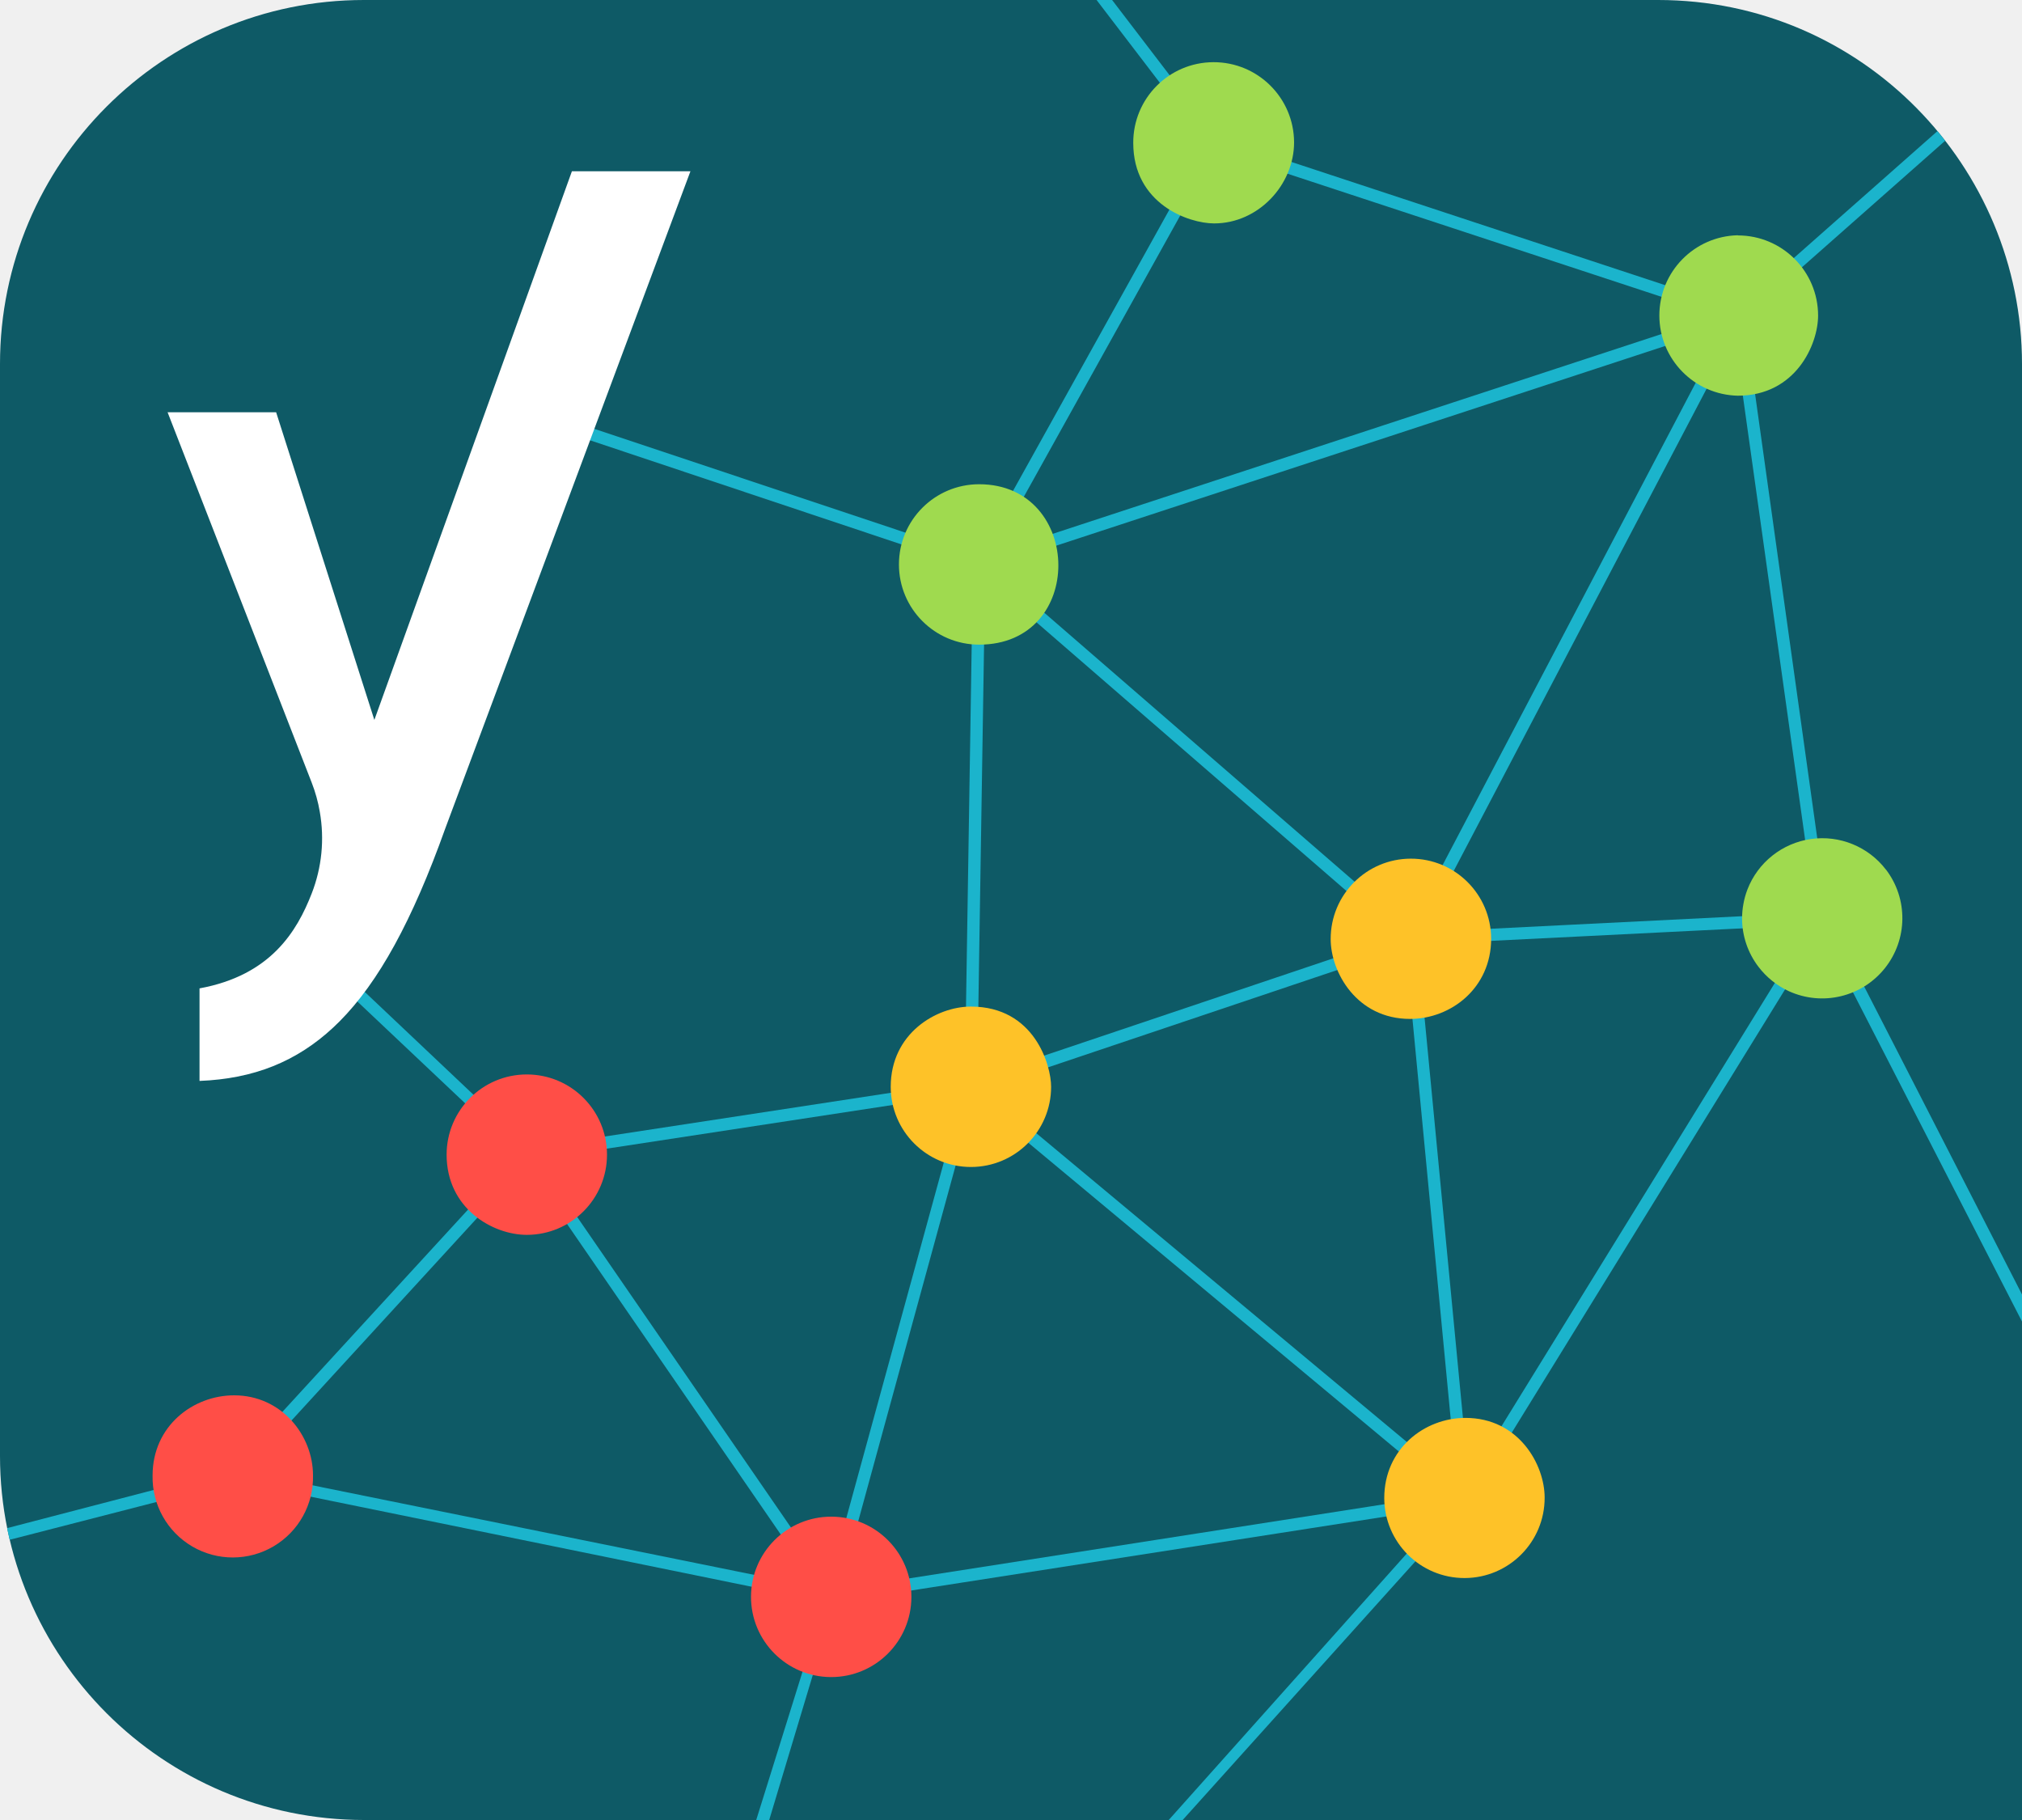
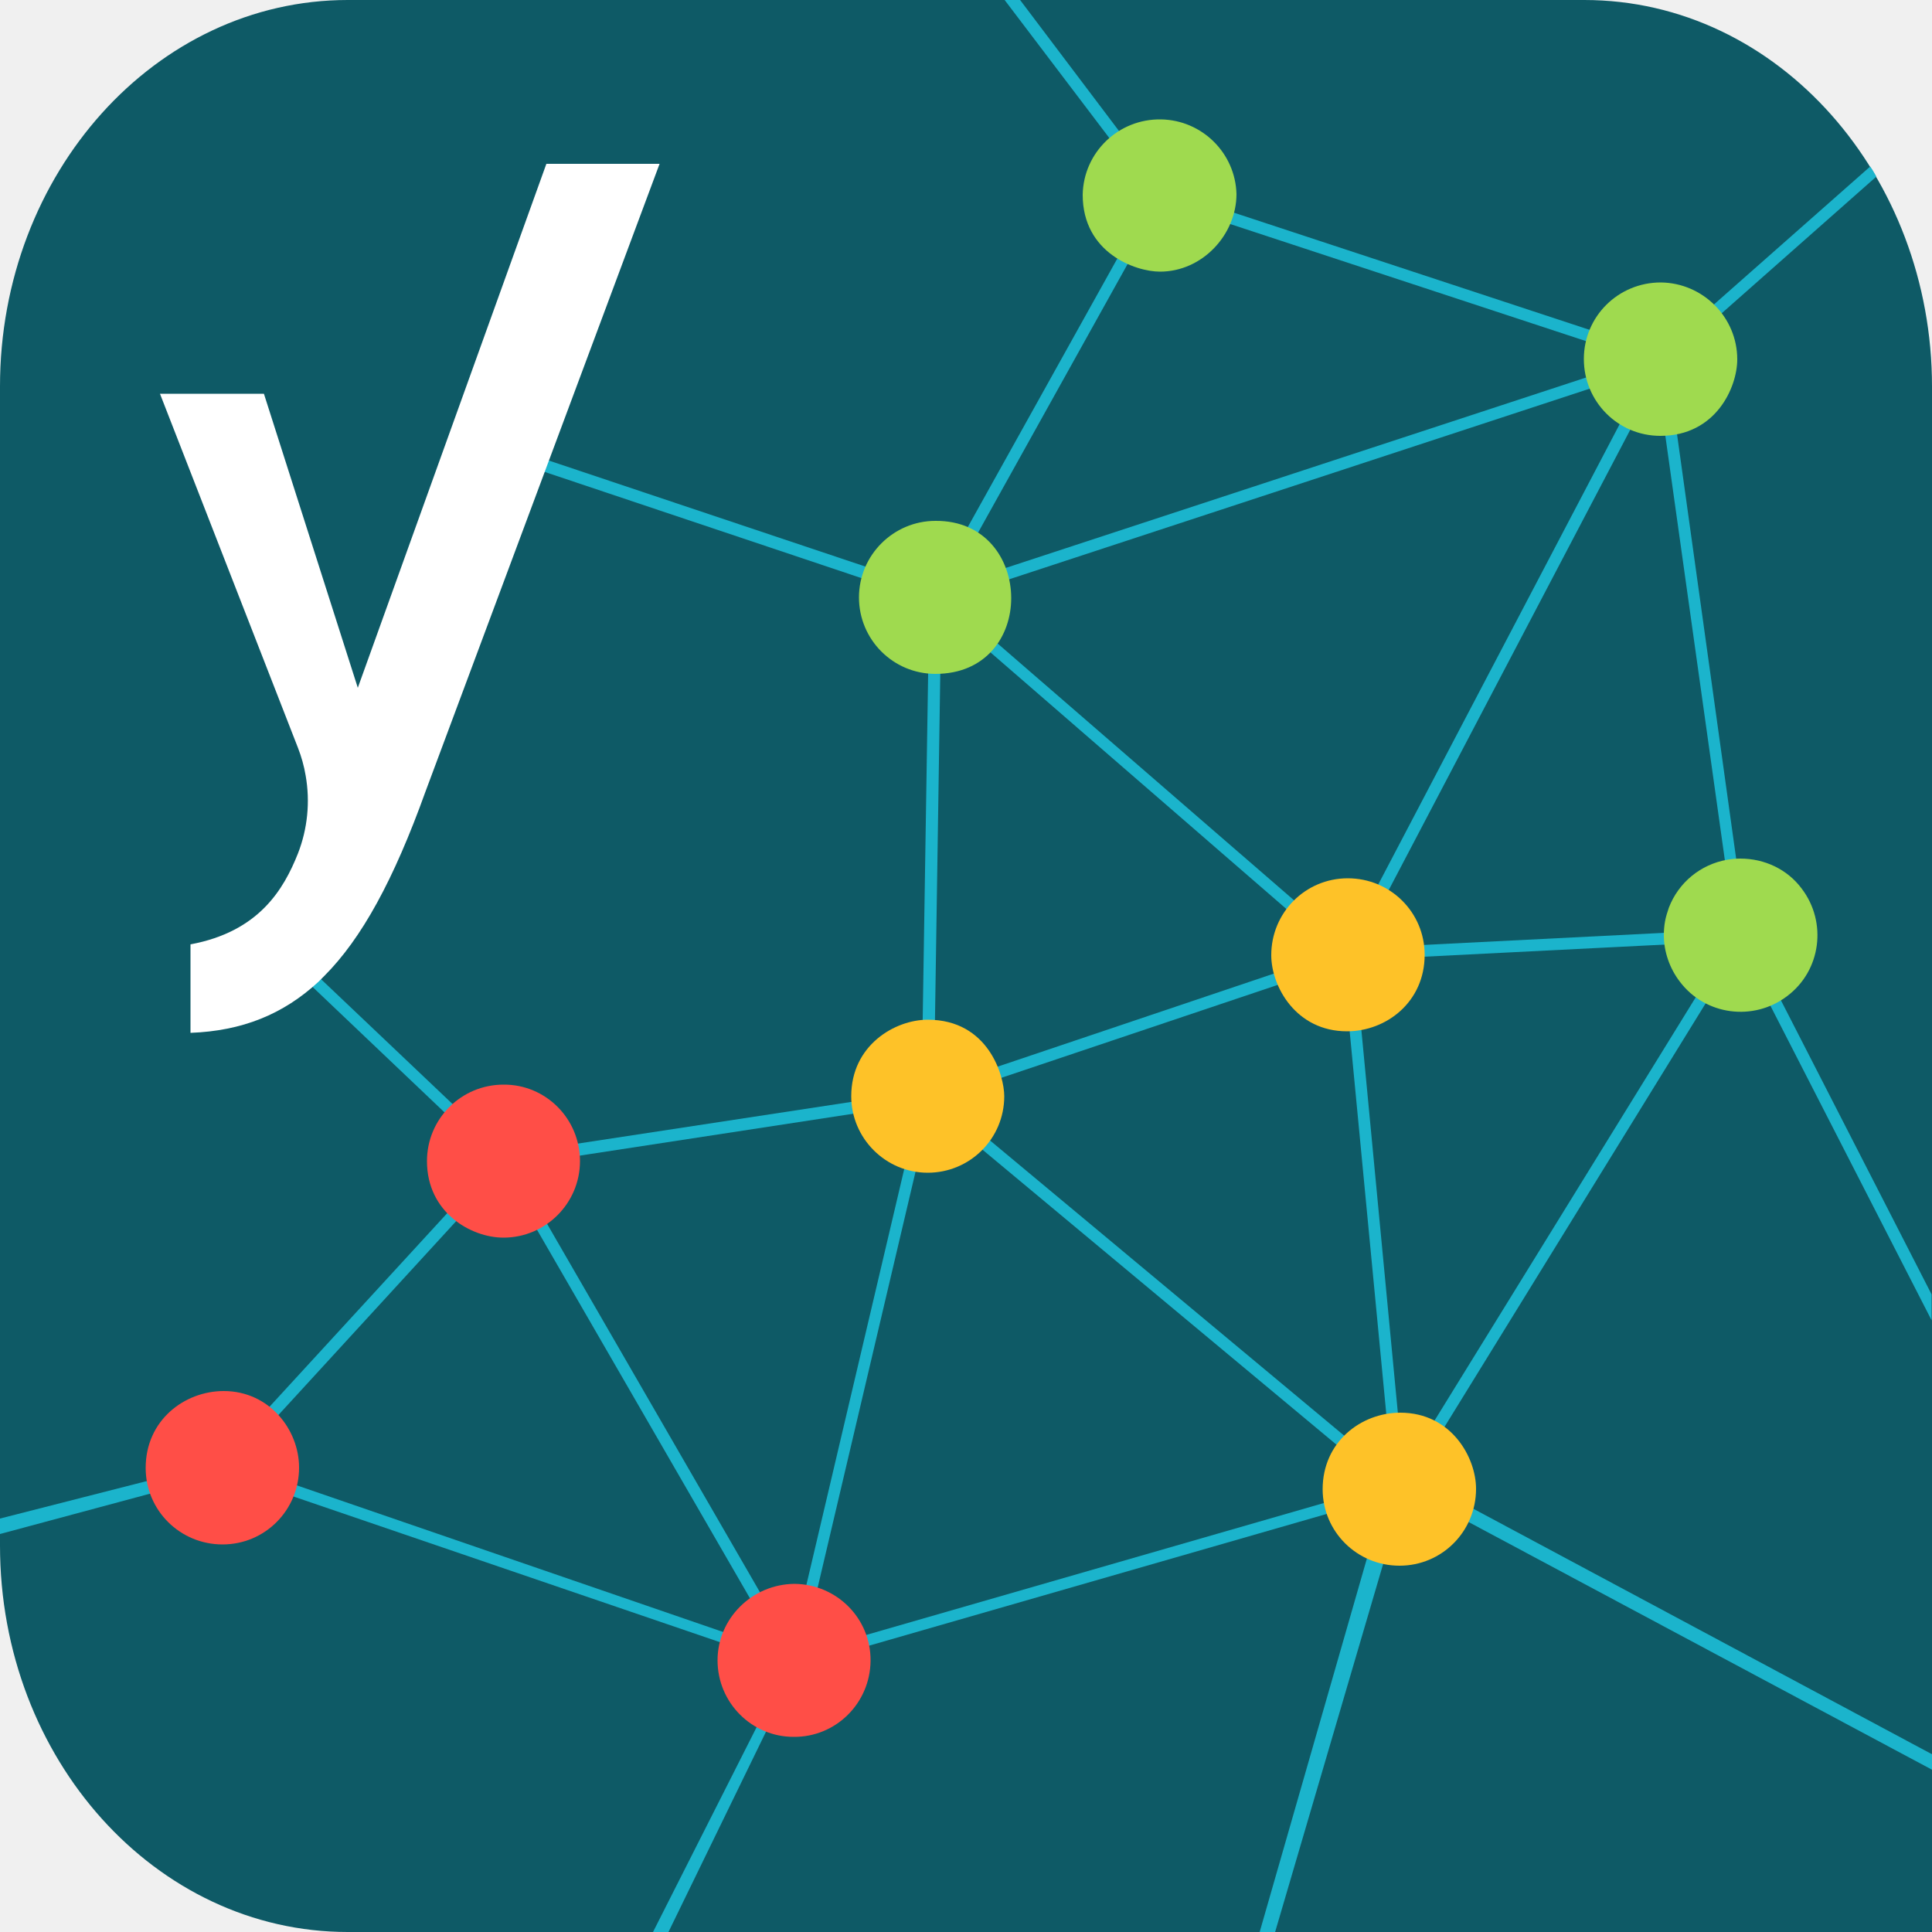
- <svg xmlns="http://www.w3.org/2000/svg" viewBox="0 0 500 450">
-   <path d="M500,90c0-48.79-39.55-90-90-90H90A90,90,0,0,0,0,90V360a90.06,90.06,0,0,0,90,90H500Z" fill="#0e5a66" />
-   <path d="M500,320.06l-47.93-93.51L431.37,78.64,481,34.8c-.62-.8-1.25-1.6-1.9-2.39L429.4,76.32,301,34,275,0h-3.84l27.11,35.46L241.49,137.57l-97.28-32.46-1.32,2.75,97.69,32.65-2,126.89L131,283.84,86.49,241.75,84,243.5l44.32,41.86L56.53,363.57,1.77,377.83c.08.48.41,2,.63,2.88l56-14.41L203.86,396,187,450h3.21l16.17-53.79,151.82-23.66L289,450h3.45l70.92-78.81,0,0,87-141.09L500,326.75ZM300.81,37.17,424.86,78,245.35,136.9ZM428.89,83l20,142.63-97.36,4.86ZM348.44,229.68,245.16,140.17,426.65,80.66Zm-2.56,1.82L241.65,266.57l1.95-123.71Zm1.69,2.66,12.69,132.69L243.17,269.28ZM202.12,392.56,60.51,363.85l69.59-75.92ZM132.9,286.63,238,270.57,204.92,391.24Zm108-15.23,117.62,98L207.62,392.94Zm109.63-37.86,97.2-4.85L363.21,365.74Z" fill="#1bb4cc" />
-   <path d="M466.36,215a19.84,19.84,0,0,1-24,30.08,20,20,0,0,1-7.5-6,19.71,19.71,0,0,1-4.08-12,19.45,19.45,0,0,1,.32-3.52,19.21,19.21,0,0,1,1-3.62,19.84,19.84,0,0,1,34.27-4.9Z" fill="#9fda4f" />
-   <path d="M261.71,139.79c0,9.84-6.43,19.6-19.59,19.6a19.83,19.83,0,0,1,0-39.66C255.08,119.73,261.71,129.8,261.71,139.79Z" fill="#9fda4f" />
-   <path d="M320,35.19c0,10.52-8.83,20.05-19.77,20.05-6.3,0-20-4.8-20-19.91A19.87,19.87,0,0,1,320,35.19Z" fill="#9fda4f" />
-   <path d="M259.92,268.71a19.83,19.83,0,1,1-39.66,0h0c0-13.21,11.29-19.83,19.83-19.83C255.8,248.88,259.92,263.37,259.92,268.71Z" fill="#fec228" />
-   <path d="M362.37,350.58c13.21,0,19.59,11.57,19.59,19.71a19.83,19.83,0,1,1-39.66.11C342.3,358.21,352.25,350.58,362.37,350.58Z" fill="#fec228" />
-   <path d="M130.27,265.66a19.83,19.83,0,0,1,19.83,19.83h0a19.84,19.84,0,0,1-19.83,19.83c-8.38,0-19.83-6.46-19.83-19.83A19.83,19.83,0,0,1,130.27,265.66Z" fill="#ff4e47" />
-   <path d="M205.6,375a19.83,19.83,0,1,1-.12,39.66A19.83,19.83,0,1,1,205.6,375Z" fill="#ff4e47" />
-   <path d="M57.89,345c11.82,0,19.51,10,19.51,19.77a19.84,19.84,0,1,1-39.67.07C37.73,352.55,47.77,345,57.89,345Z" fill="#ff4e47" />
-   <path d="M429.75,58.21A19.83,19.83,0,0,1,449.58,78c0,7.17-5.54,19.84-19.86,19.84a19.84,19.84,0,0,1,0-39.67Z" fill="#9fda4f" />
-   <path d="M368.73,232.1c0,12.2-9.94,19.83-20.06,19.83-13.21,0-19.62-11.6-19.62-19.74a19.84,19.84,0,1,1,39.68-.09Z" fill="#fec228" />
-   <path d="M49.34,244.38v22.88c13.41-.52,24-4.77,33.08-13.22.52-.48,1-1,1.53-1.48,9.67-9.72,18-24.89,26.16-47.73L170.73,42.35H141.42L92.57,178,68.28,101.93H41.44l35.64,91.58a36.94,36.94,0,0,1,2,7.22,37.58,37.58,0,0,1-2,20.18C73.45,230.21,67,241.14,49.34,244.38Z" fill="#fff" />
+ <svg xmlns="http://www.w3.org/2000/svg" version="1.1" id="Layer_1" x="0px" y="0px" viewBox="0 0 500 500" style="enable-background:new 0 0 500 500;" xml:space="preserve">
+   <path style="fill:#0E5A66;" d="M500,100c0-54.2-39.6-100-90-100H90C40.3,0,0,44.8,0,100v300c0,55.2,40.3,100,90,100h410V100z" />
+   <path style="display:none;fill:#1BB4CC;" d="M500,335l-47.9-93.5L431.4,93.6l59-52.1c-0.6-0.8-2.2-0.7-2.9-1.5l-58.1,51.3L301,49  L264,0h-4l38.3,50.5l-56.8,102l-104.8-35.1l-1.8,2.7l105.6,35.4l-2,126.9l-107.6,16.4l-51.2-48.6l-2.4,1.8l50.9,48.4l-71.8,78.2  L0,393c0.1,0.5-0.2,3.1,0,4l58.4-15.7L203.9,431L169,500h4l33.5-68.8l151.8-43.7L326,500h4l33.4-113.8l0,0l87-141.1l49.5,96.6V335z   M300.8,52.2l124,40.8l-179.5,58.9L300.8,52.2z M428.9,97.9l20,142.6l-97.4,4.9L428.9,97.9z M348.4,244.7l-103.3-89.5l181.5-59.6  L348.4,244.7z M345.9,246.5l-104.2,35.1l2-123.7L345.9,246.5z M347.6,249.1l12.7,132.7l-117.1-97.5L347.6,249.1z M202.1,427.5  L60.5,378.8l69.6-75.9L202.1,427.5z M132.9,301.6L238,285.6l-33.1,140.7L132.9,301.6z M240.9,286.4l117.6,98l-150.9,43.5  L240.9,286.4z M350.6,248.5l97.2-4.9l-84.6,137.1L350.6,248.5z" />
+   <g>
+     <path style="fill:#1BB4CC;" d="M0,397v-3.1C0,394.9-0.1,396.4,0,397z" />
+     <path style="fill:#1BB4CC;" d="M431.4,93.6l54.2-47.9c-0.5-0.9-1-1.8-1.6-2.6l-54.6,48.2L301,49L264,0h-4l38.3,50.5l-56.8,102   l-104.8-35.1l-1.8,2.7l105.6,35.4l-2,126.9l-107.6,16.4l-51.2-48.6l-2.4,1.8l50.9,48.4l-71.8,78.2L0,393c0,0.1,0,0.5,0,0.9v3.1   l58.4-15.7L203.9,431L169,500h4l33.5-68.8l151.8-43.7L326,500h4l33.4-113.8l87-141.1l49.5,96.6V335l-47.9-93.5L431.4,93.6z    M300.8,52.2l124,40.8l-179.5,58.9L300.8,52.2z M426.6,95.6l-78.2,149.1l-103.3-89.5L426.6,95.6z M243.6,157.8l102.3,88.7   l-104.2,35.1L243.6,157.8z M60.5,378.8l69.6-75.9l72,124.6L60.5,378.8z M204.9,426.3l-72-124.6L238,285.6L204.9,426.3z    M207.6,427.9l33.3-141.5l117.6,98L207.6,427.9z M243.2,284.3l104.4-35.1l12.7,132.7L243.2,284.3z M363.2,380.7l-12.6-132.2   l97.2-4.9L363.2,380.7z M351.5,245.4l77.4-147.5l20,142.6L351.5,245.4z" />
+   </g>
+   <polygon style="fill:#1BB4CC;" points="500,454 500,458 365.1,385.9 365.3,381.9 " />
+   <path style="fill:#9FDA4F;" d="M466.3,230c6.6,8.7,5,21.2-3.8,27.8c-8.7,6.6-21.2,5-27.8-3.8c-2.6-3.4-4.1-7.7-4.1-12  c0-1.2,0.1-2.4,0.3-3.5c0.2-1.2,0.6-2.4,1-3.6c2.5-6.5,8.2-11.2,15.1-12.4c1.1-0.2,2.3-0.3,3.4-0.3C456.7,222.2,462.6,225,466.3,230  z" />
+   <path style="fill:#9FDA4F;" d="M261.7,154.8c0,9.8-6.4,19.6-19.6,19.6c-11,0-19.8-8.9-19.8-19.8s8.9-19.8,19.8-19.8  C255.1,134.7,261.7,144.8,261.7,154.8z" />
+   <path style="fill:#9FDA4F;" d="M320,50.2c0,10.5-8.8,20.1-19.8,20.1c-6.3,0-20-4.8-20-19.9c0.2-11,9.3-19.7,20.3-19.5  C311.1,31.1,319.7,39.6,320,50.2z" />
+   <path style="fill:#FEC228;" d="M259.9,283.7c0,11-8.9,19.8-19.8,19.8s-19.8-8.9-19.8-19.8l0,0c0-13.2,11.3-19.8,19.8-19.8  C255.8,263.9,259.9,278.4,259.9,283.7z" />
+   <path style="fill:#FEC228;" d="M362.4,365.6c13.2,0,19.6,11.6,19.6,19.7c0,11-8.8,19.9-19.8,19.9c-11,0-19.9-8.8-19.9-19.8l0,0  C342.3,373.2,352.2,365.6,362.4,365.6z" />
+   <path style="fill:#FF4E47;" d="M150.1,300.5L150.1,300.5c0,10.9-8.9,19.8-19.8,19.8c-8.4,0-19.8-6.5-19.8-19.8  c0-11,8.9-19.8,19.8-19.8C141.2,280.6,150.1,289.5,150.1,300.5L150.1,300.5L150.1,300.5z" />
+   <path style="fill:#FF4E47;" d="M205.6,409.9c11,0.1,19.8,9,19.7,19.9c-0.1,11-9,19.8-19.9,19.7c-10.9,0-19.7-8.9-19.7-19.8  C185.7,418.9,194.6,410,205.6,409.9z" />
+   <path style="fill:#FF4E47;" d="M57.9,360c11.8,0,19.5,10,19.5,19.8c0,11-8.8,19.9-19.8,19.9s-19.9-8.8-19.9-19.8  C37.7,367.5,47.8,360,57.9,360z" />
+   <path style="fill:#9FDA4F;" d="M449.6,93c0,7.2-5.5,19.8-19.9,19.8c-11,0-19.8-8.9-19.8-19.9c0-11,8.9-19.8,19.9-19.8  C440.7,73.2,449.6,82.1,449.6,93z" />
+   <path style="fill:#FEC228;" d="M368.7,247.1c0,12.2-9.9,19.8-20.1,19.8c-13.2,0-19.6-11.6-19.6-19.7c0-11,8.8-19.9,19.8-19.9  C359.8,227.3,368.7,236.1,368.7,247.1L368.7,247.1L368.7,247.1z" />
+   <path id="Y" style="fill:#FFFFFF;" d="M49.3,244.4v22.9c13.4-0.5,24-4.8,33.1-13.2c0.5-0.5,1-1,1.5-1.5c9.7-9.7,18-24.9,26.2-47.7  l60.6-162.5h-29.3L92.6,178l-24.3-76.1H41.4l35.7,91.6c0.9,2.3,1.6,4.8,2,7.2c1.2,6.8,0.5,13.8-2,20.2  C73.4,230.2,67,241.1,49.3,244.4z" />
</svg>
